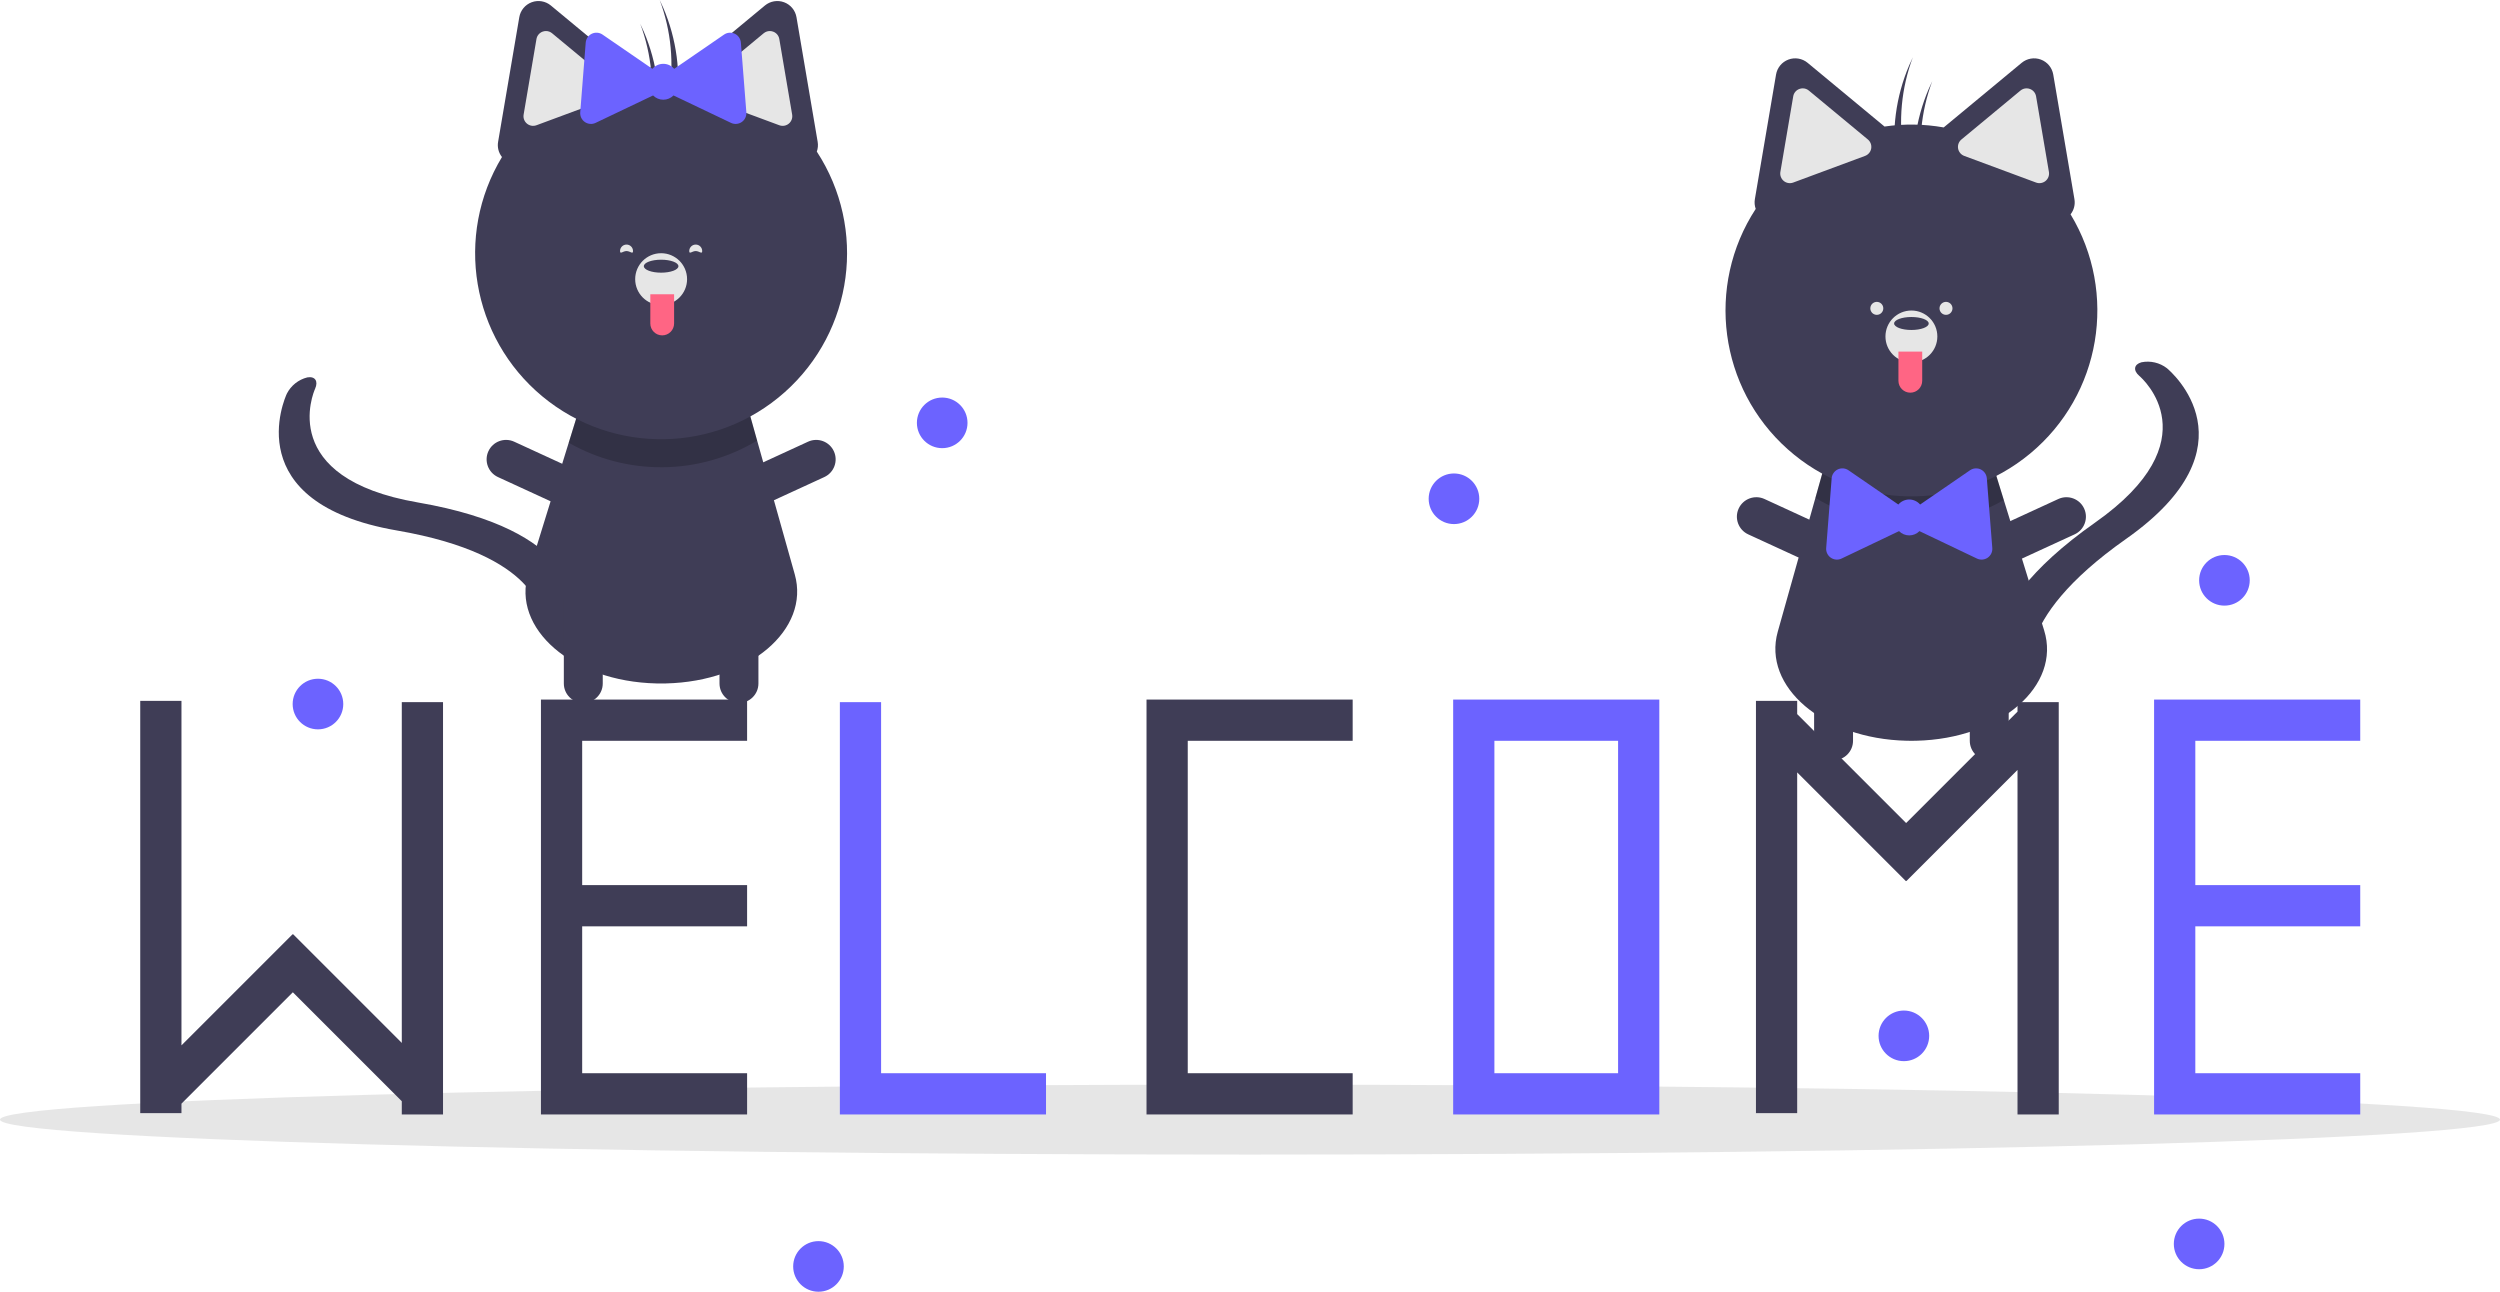
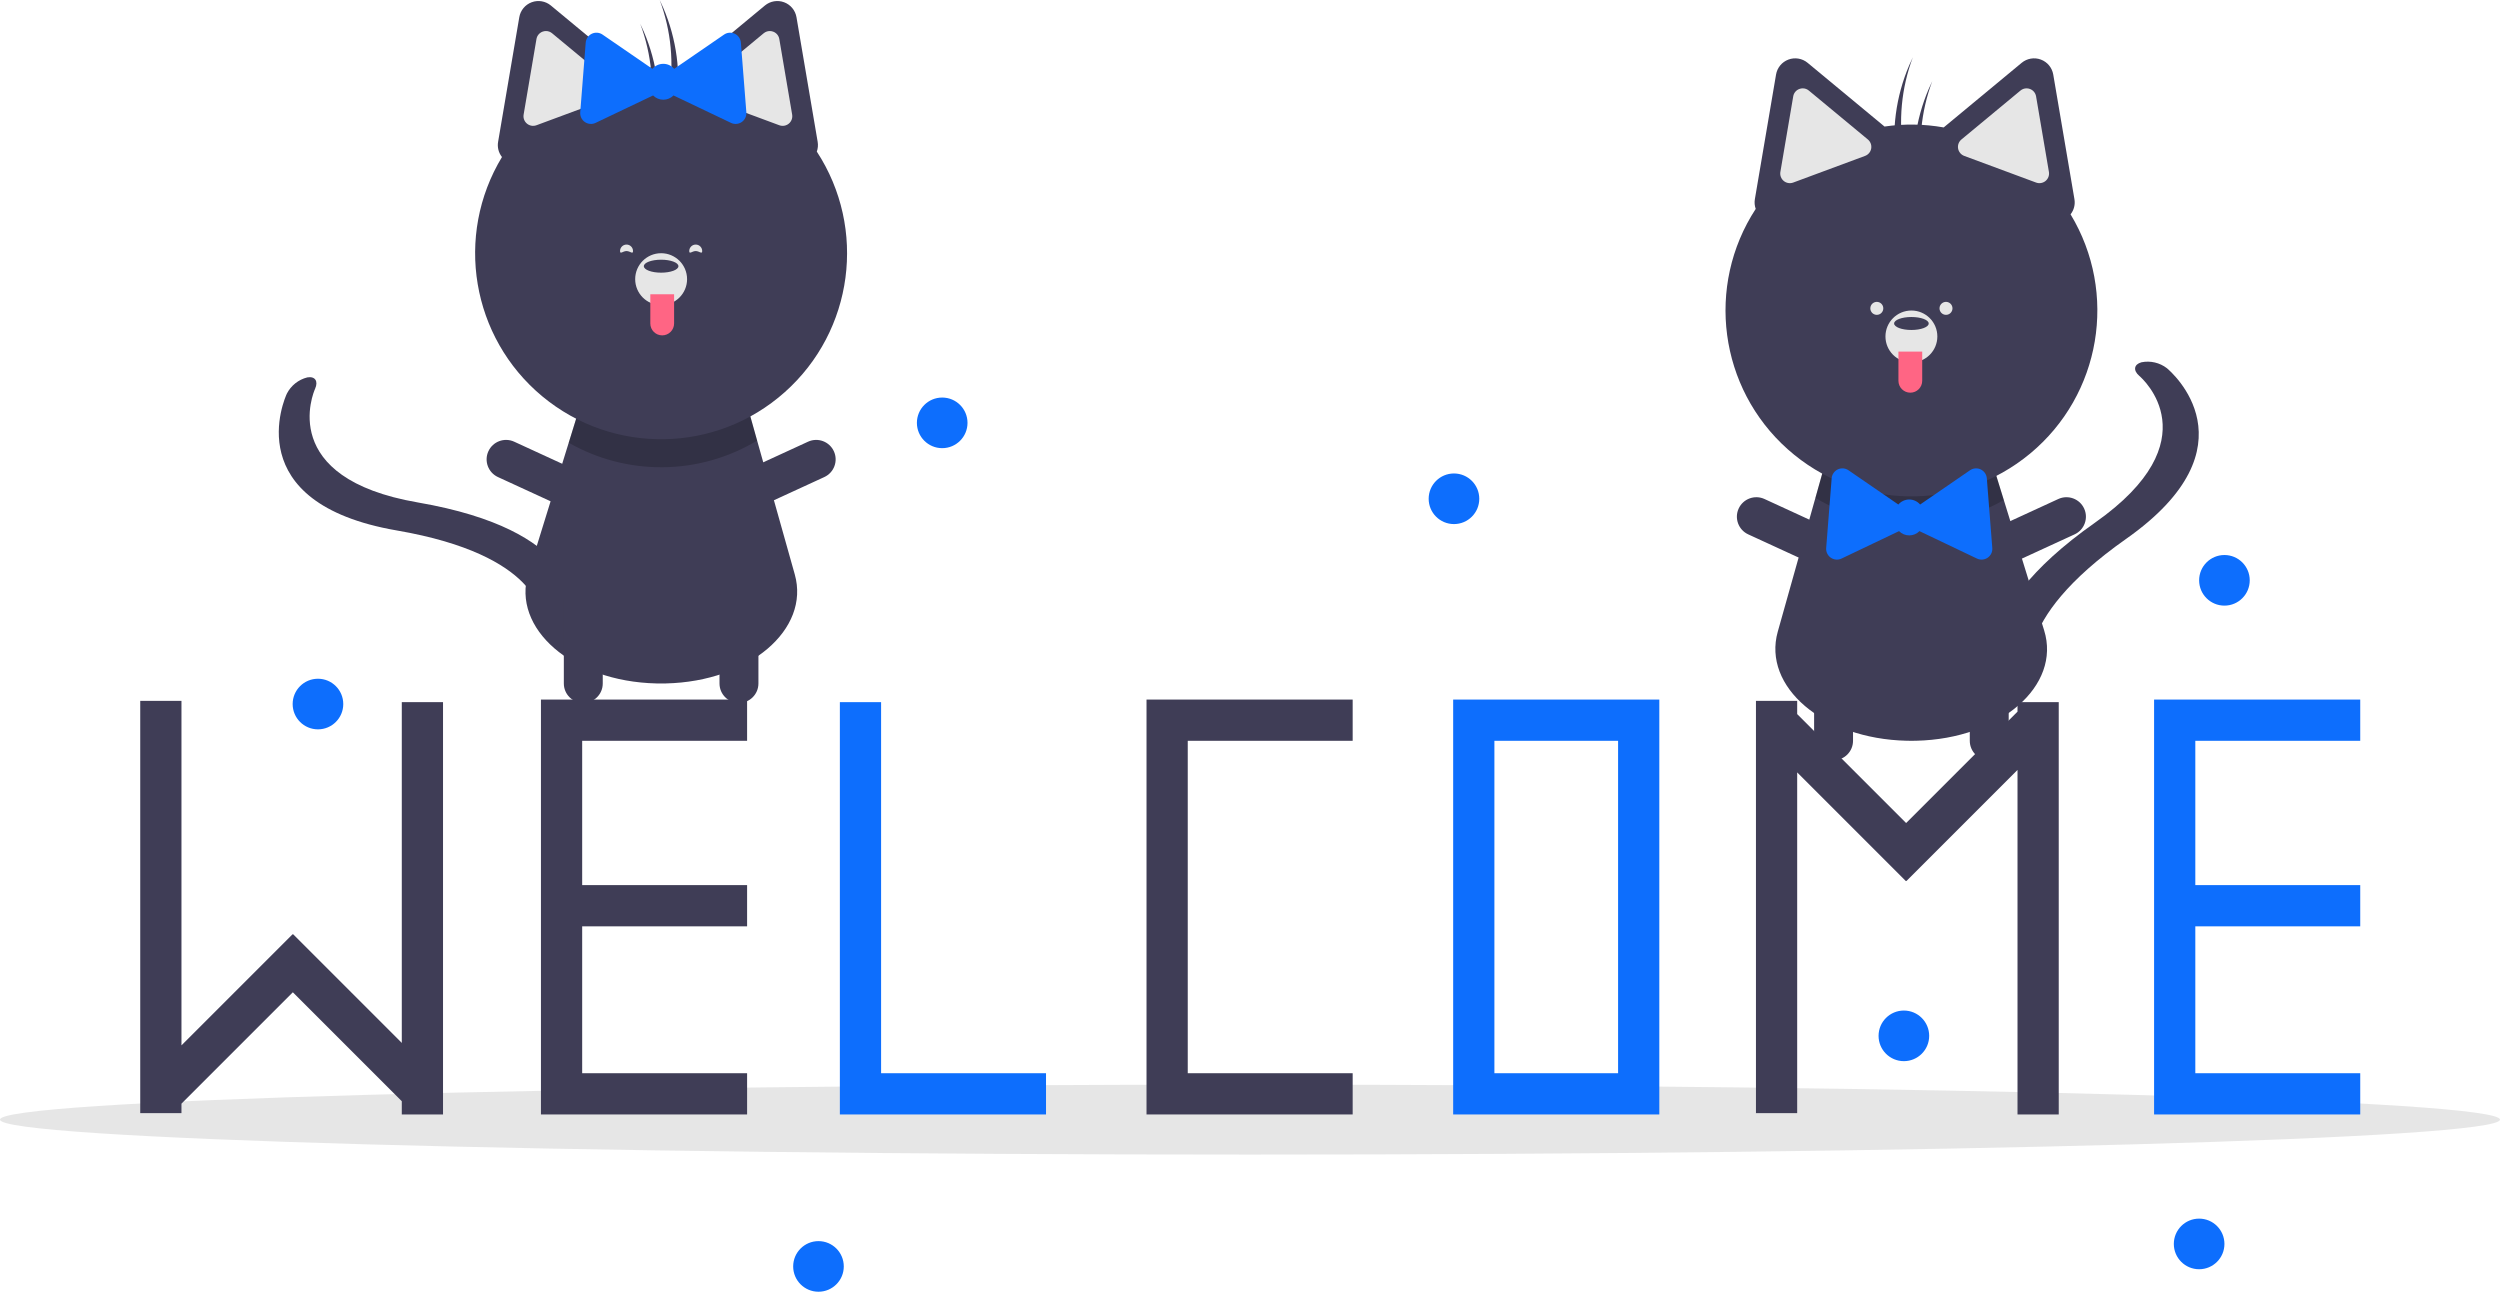
<svg xmlns="http://www.w3.org/2000/svg" data-name="Layer 1" width="889.076" height="459.38" viewBox="0 0 889.076 459.38">
  <ellipse cx="444.538" cy="398.169" rx="444.538" ry="12.435" fill="#e6e6e6" />
  <path d="M836.907,483.742c-.561.008-1.123.015-1.692.015s-1.13-.008-1.692-.015c-29.757-.677-51.326-19.269-45.836-38.777l13.387-47.589,3.383-12.041,59.976,1.023,3.645,11.78,14.348,46.366C888.502,464.119,866.934,483.065,836.907,483.742Z" transform="translate(-155.4622 -220.3102)" fill="#3f3d56" />
  <path d="M868.079,398.137a66.201,66.201,0,0,1-67.004-.761l3.383-12.041,59.976,1.023Z" transform="translate(-155.4622 -220.3102)" opacity="0.2" />
  <path d="M865.548,446.544c2.591-9.656,11.106-23.585,34.987-40.38,41.648-29.294,16.803-51.259,15.727-52.18-2.258-1.93-1.925-4.098.775-4.839a11.224,11.224,0,0,1,9.034,2.103c1.348,1.115,32.459,27.683-14.537,60.734-42.295,29.75-33.302,49.169-33.199,49.355,1.133,2.077-.684,3.739-4.063,3.716s-7.039-1.723-8.176-3.797C865.856,460.818,863.135,455.533,865.548,446.544Z" transform="translate(-155.4622 -220.3102)" fill="#3f3d56" />
  <path d="M807.534,490.677a6.92,6.92,0,0,1-6.92-6.92V453.769a6.92,6.92,0,0,1,13.841,0v29.988A6.92,6.92,0,0,1,807.534,490.677Z" transform="translate(-155.4622 -220.3102)" fill="#3f3d56" />
  <path d="M813.602,419.484a6.92,6.92,0,0,1-9.179,3.394l-27.243-12.534a6.92,6.92,0,0,1,5.785-12.574l27.243,12.534A6.92,6.92,0,0,1,813.602,419.484Z" transform="translate(-155.4622 -220.3102)" fill="#3f3d56" />
  <path d="M856.829,419.484a6.92,6.92,0,0,0,9.179,3.394l27.243-12.534a6.92,6.92,0,0,0-5.785-12.574l-27.243,12.534A6.92,6.92,0,0,0,856.829,419.484Z" transform="translate(-155.4622 -220.3102)" fill="#3f3d56" />
  <path d="M862.897,490.677a6.92,6.92,0,0,0,6.92-6.92V453.769a6.92,6.92,0,1,0-13.841,0v29.988A6.92,6.92,0,0,0,862.897,490.677Z" transform="translate(-155.4622 -220.3102)" fill="#3f3d56" />
  <path d="M891.818,296.535a6.806,6.806,0,0,0,1.373-5.408l-3.766-22.157-3.766-22.157a6.913,6.913,0,0,0-11.226-4.164L857.127,256.988l-10.426,8.64a65.694,65.694,0,0,0-21.047-.317l-10.043-8.322-17.305-14.34a6.913,6.913,0,0,0-11.226,4.164l-3.766,22.157-3.766,22.157a6.844,6.844,0,0,0,.301,3.474,66.118,66.118,0,1,0,111.969,1.935Z" transform="translate(-155.4622 -220.3102)" fill="#3f3d56" />
  <path d="M796.572,251.728a3.447,3.447,0,0,0-1.202.218,3.388,3.388,0,0,0-2.184,2.635L788.618,281.451a3.423,3.423,0,0,0,4.565,3.782l25.553-9.479a3.422,3.422,0,0,0,.993-5.844l-0-.001-20.985-17.39A3.392,3.392,0,0,0,796.572,251.728Z" transform="translate(-155.4622 -220.3102)" fill="#e6e6e6" />
  <path d="M876.167,251.728a3.392,3.392,0,0,0-2.172.792l-20.986,17.391a3.422,3.422,0,0,0,.993,5.844l25.553,9.479a3.423,3.423,0,0,0,4.565-3.782l-4.567-26.87a3.388,3.388,0,0,0-2.184-2.635A3.447,3.447,0,0,0,876.167,251.728Z" transform="translate(-155.4622 -220.3102)" fill="#e6e6e6" />
  <circle cx="679.753" cy="119.658" r="9.227" fill="#e6e6e6" />
  <ellipse cx="679.753" cy="115.044" rx="6.151" ry="2.307" fill="#3f3d56" />
  <path d="M675.14,125.04H683.598a0,0,0,0,1,0,0v10.38a4.229,4.229,0,0,1-4.229,4.229h0a4.229,4.229,0,0,1-4.229-4.229V125.04a0,0,0,0,1,0,0Z" fill="#ff6584" />
  <path d="M835.729,240.69c-.444.92-.874,1.849-1.279,2.798a65.818,65.818,0,0,0-4.651,35.344c.866-1.256,1.776-2.565,2.701-3.888A65.775,65.775,0,0,1,835.729,240.69Z" transform="translate(-155.4622 -220.3102)" fill="#3f3d56" />
  <path d="M842.649,249.148c-.444.92-.874,1.849-1.279,2.798A65.818,65.818,0,0,0,836.719,287.29c.866-1.256,1.776-2.565,2.701-3.888A65.775,65.775,0,0,1,842.649,249.148Z" transform="translate(-155.4622 -220.3102)" fill="#3f3d56" />
-   <path d="M863.985,415.199l-.975-12.398-.975-12.398a3.825,3.825,0,0,0-5.98-2.853l-10.25,7.043-7.485,5.143a5.095,5.095,0,0,0-7.749,0l-7.485-5.143L812.838,387.55a3.825,3.825,0,0,0-5.98,2.853l-.975,12.398-.975,12.398a3.825,3.825,0,0,0,5.461,3.752l11.224-5.355,9.223-4.4a5.101,5.101,0,0,0,7.262,0l9.223,4.4,11.224,5.355A3.825,3.825,0,0,0,863.985,415.199Z" transform="translate(-155.4622 -220.3102)" fill="#6c63ff" />
+   <path d="M863.985,415.199l-.975-12.398-.975-12.398a3.825,3.825,0,0,0-5.98-2.853l-10.25,7.043-7.485,5.143a5.095,5.095,0,0,0-7.749,0l-7.485-5.143L812.838,387.55a3.825,3.825,0,0,0-5.98,2.853l-.975,12.398-.975,12.398a3.825,3.825,0,0,0,5.461,3.752l11.224-5.355,9.223-4.4a5.101,5.101,0,0,0,7.262,0l9.223,4.4,11.224,5.355A3.825,3.825,0,0,0,863.985,415.199Z" transform="translate(-155.4622 -220.3102)" fill="#0d6efd" />
  <circle cx="667.451" cy="109.662" r="2.307" fill="#e6e6e6" />
  <circle cx="692.056" cy="109.662" r="2.307" fill="#e6e6e6" />
  <path d="M388.888,463.362c.561.008,1.123.015,1.692.015s1.13-.008,1.692-.015c29.757-.677,51.326-19.269,45.836-38.777l-13.387-47.589L421.336,364.955l-59.976,1.023-3.645,11.78-14.348,46.366C337.293,443.739,358.861,462.685,388.888,463.362Z" transform="translate(-155.4622 -220.3102)" fill="#3f3d56" />
  <path d="M357.715,377.758a66.201,66.201,0,0,0,67.004-.761L421.336,364.955l-59.976,1.023Z" transform="translate(-155.4622 -220.3102)" opacity="0.2" />
  <path d="M352.962,420.524c-6.473-7.619-20.13-16.565-48.9-21.526-50.177-8.656-37.121-39.139-36.542-40.432,1.215-2.711-.014-4.527-2.771-4.041a11.224,11.224,0,0,0-7.266,5.766c-.741,1.585-17.492,38.91,39.127,48.673,50.957,8.79,51.139,30.19,51.125,30.403-.136,2.362,2.218,3.087,5.263,1.62s5.625-4.569,5.765-6.931C358.791,433.557,358.99,427.616,352.962,420.524Z" transform="translate(-155.4622 -220.3102)" fill="#3f3d56" />
  <path d="M418.261,470.298a6.92,6.92,0,0,0,6.92-6.92V433.389a6.92,6.92,0,0,0-13.841,0v29.988A6.92,6.92,0,0,0,418.261,470.298Z" transform="translate(-155.4622 -220.3102)" fill="#3f3d56" />
  <path d="M412.193,399.105a6.92,6.92,0,0,0,9.179,3.394l27.243-12.534a6.92,6.92,0,1,0-5.785-12.574l-27.243,12.534A6.92,6.92,0,0,0,412.193,399.105Z" transform="translate(-155.4622 -220.3102)" fill="#3f3d56" />
  <path d="M368.966,399.105a6.92,6.92,0,0,1-9.179,3.394l-27.243-12.534a6.92,6.92,0,1,1,5.785-12.574l27.243,12.534A6.92,6.92,0,0,1,368.966,399.105Z" transform="translate(-155.4622 -220.3102)" fill="#3f3d56" />
  <path d="M362.898,470.298a6.92,6.92,0,0,1-6.92-6.92V433.389a6.92,6.92,0,0,1,13.841,0v29.988A6.92,6.92,0,0,1,362.898,470.298Z" transform="translate(-155.4622 -220.3102)" fill="#3f3d56" />
  <path d="M445.947,274.221a6.844,6.844,0,0,0,.301-3.474l-3.766-22.157-3.766-22.157a6.913,6.913,0,0,0-11.226-4.164l-17.305,14.34L400.141,244.931a65.694,65.694,0,0,0-21.047.317l-10.426-8.64-17.305-14.34a6.913,6.913,0,0,0-11.226,4.164L336.37,248.59l-3.766,22.157a6.806,6.806,0,0,0,1.373,5.408,66.137,66.137,0,1,0,111.969-1.935Z" transform="translate(-155.4622 -220.3102)" fill="#3f3d56" />
  <path d="M427.051,232.14,406.066,249.53l-0.0.001a3.422,3.422,0,0,0,.993,5.844l25.553,9.479a3.423,3.423,0,0,0,4.565-3.782l-4.567-26.87a3.388,3.388,0,0,0-2.184-2.635,3.447,3.447,0,0,0-1.202-.218A3.392,3.392,0,0,0,427.051,232.14Z" transform="translate(-155.4622 -220.3102)" fill="#e6e6e6" />
  <path d="M348.427,231.566a3.388,3.388,0,0,0-2.184,2.635l-4.567,26.87a3.423,3.423,0,0,0,4.565,3.782l25.553-9.479a3.422,3.422,0,0,0,.993-5.844l-20.986-17.391a3.392,3.392,0,0,0-2.172-.792A3.447,3.447,0,0,0,348.427,231.566Z" transform="translate(-155.4622 -220.3102)" fill="#e6e6e6" />
  <circle cx="235.117" cy="99.278" r="9.227" fill="#e6e6e6" />
  <ellipse cx="235.117" cy="94.665" rx="6.151" ry="2.307" fill="#3f3d56" />
  <path d="M390.964,324.971h0A4.229,4.229,0,0,1,395.193,329.2v10.38a0,0,0,0,1,0,0h-8.458a0,0,0,0,1,0,0V329.2A4.229,4.229,0,0,1,390.964,324.971Z" transform="translate(626.4652 444.2411) rotate(-180)" fill="#ff6584" />
  <path d="M390.066,220.31c.444.92.874,1.849,1.279,2.798a65.818,65.818,0,0,1,4.651,35.344c-.866-1.256-1.776-2.565-2.701-3.888A65.775,65.775,0,0,0,390.066,220.31Z" transform="translate(-155.4622 -220.3102)" fill="#3f3d56" />
  <path d="M383.146,228.768c.444.92.874,1.849,1.279,2.798a65.818,65.818,0,0,1,4.651,35.344c-.866-1.256-1.776-2.565-2.701-3.888A65.775,65.775,0,0,0,383.146,228.768Z" transform="translate(-155.4622 -220.3102)" fill="#3f3d56" />
-   <path d="M361.81,260.258l.975-12.398.975-12.398a3.825,3.825,0,0,1,5.98-2.853l10.25,7.043,7.485,5.143a5.095,5.095,0,0,1,7.749,0l7.485-5.143,10.25-7.043a3.825,3.825,0,0,1,5.98,2.853l.975,12.398.975,12.398a3.825,3.825,0,0,1-5.461,3.752L404.202,258.655l-9.223-4.4a5.101,5.101,0,0,1-7.262,0l-9.223,4.4L367.27,264.01A3.825,3.825,0,0,1,361.81,260.258Z" transform="translate(-155.4622 -220.3102)" fill="#6c63ff" />
+   <path d="M361.81,260.258l.975-12.398.975-12.398a3.825,3.825,0,0,1,5.98-2.853l10.25,7.043,7.485,5.143a5.095,5.095,0,0,1,7.749,0l7.485-5.143,10.25-7.043a3.825,3.825,0,0,1,5.98,2.853l.975,12.398.975,12.398a3.825,3.825,0,0,1-5.461,3.752L404.202,258.655l-9.223-4.4a5.101,5.101,0,0,1-7.262,0l-9.223,4.4L367.27,264.01A3.825,3.825,0,0,1,361.81,260.258Z" transform="translate(-155.4622 -220.3102)" fill="#0d6efd" />
  <path d="M400.575,309.592c0,1.274,1.033,0,2.307,0s2.307,1.274,2.307,0a2.307,2.307,0,0,0-4.614,0Z" transform="translate(-155.4622 -220.3102)" fill="#e6e6e6" />
  <path d="M380.583,309.592c0,1.274-1.033,0-2.307,0s-2.307,1.274-2.307,0a2.307,2.307,0,0,1,4.614,0Z" transform="translate(-155.4622 -220.3102)" fill="#e6e6e6" />
  <polygon points="481.05 263.451 481.05 248.788 407.736 248.788 407.736 249.705 407.736 263.451 407.736 381.67 407.736 396.333 422.399 396.333 481.05 396.333 481.05 381.67 422.399 381.67 422.399 263.451 481.05 263.451" fill="#3f3d56" />
-   <path d="M672.253,469.099V616.643h73.314V469.099Zm58.651,132.882h-43.988V483.761h43.988Z" transform="translate(-155.4622 -220.3102)" fill="#6c63ff" />
-   <polygon points="313.344 381.67 313.344 249.705 298.681 249.705 298.681 381.67 298.681 396.333 313.344 396.333 371.995 396.333 371.995 381.67 313.344 381.67" fill="#6c63ff" />
+   <path d="M672.253,469.099V616.643h73.314V469.099Zm58.651,132.882h-43.988V483.761h43.988Z" transform="translate(-155.4622 -220.3102)" fill="#0d6efd" />
+   <polygon points="313.344 381.67 313.344 249.705 298.681 249.705 298.681 381.67 298.681 396.333 313.344 396.333 371.995 396.333 371.995 381.67 313.344 381.67" fill="#0d6efd" />
  <polygon points="265.69 263.451 265.69 248.788 192.376 248.788 192.376 249.705 192.376 263.451 192.376 314.771 192.376 329.434 192.376 381.67 192.376 396.333 207.039 396.333 265.69 396.333 265.69 381.67 207.039 381.67 207.039 329.434 265.69 329.434 265.69 314.771 207.039 314.771 207.039 263.451 265.69 263.451" fill="#3f3d56" />
-   <polygon points="839.372 263.451 839.372 248.788 766.058 248.788 766.058 249.705 766.058 263.451 766.058 314.771 766.058 329.434 766.058 381.67 766.058 396.333 780.721 396.333 839.372 396.333 839.372 381.67 780.721 381.67 780.721 329.434 839.372 329.434 839.372 314.771 780.721 314.771 780.721 263.451 839.372 263.451" fill="#6c63ff" />
+   <polygon points="839.372 263.451 839.372 248.788 766.058 248.788 766.058 249.705 766.058 263.451 766.058 314.771 766.058 329.434 766.058 381.67 766.058 396.333 780.721 396.333 839.372 396.333 839.372 381.67 780.721 381.67 780.721 329.434 839.372 329.434 839.372 314.771 780.721 314.771 780.721 263.451 839.372 263.451" fill="#0d6efd" />
  <polygon points="142.889 249.705 142.889 370.89 104.228 332.23 104.14 332.319 104.058 332.237 64.535 371.76 64.535 249.247 49.872 249.247 49.872 395.875 64.535 395.875 64.535 392.496 104.147 352.884 142.889 391.627 142.889 396.333 157.552 396.333 157.552 249.705 142.889 249.705" fill="#3f3d56" />
  <polygon points="717.488 249.705 717.488 253.083 677.876 292.695 639.133 253.953 639.133 249.247 624.47 249.247 624.47 395.875 639.133 395.875 639.133 274.689 677.794 313.35 677.883 313.261 677.964 313.342 717.488 273.819 717.488 396.333 732.15 396.333 732.15 249.705 717.488 249.705" fill="#3f3d56" />
-   <circle cx="335.076" cy="150.38" r="9" fill="#6c63ff" />
-   <circle cx="113.076" cy="250.38" r="9" fill="#6c63ff" />
-   <circle cx="291.076" cy="450.38" r="9" fill="#6c63ff" />
-   <circle cx="517.076" cy="177.38" r="9" fill="#6c63ff" />
-   <circle cx="782.076" cy="442.38" r="9" fill="#6c63ff" />
-   <circle cx="791.076" cy="206.38" r="9" fill="#6c63ff" />
-   <circle cx="677.076" cy="368.38" r="9" fill="#6c63ff" />
+   <circle cx="335.076" cy="150.38" r="9" fill="#0d6efd" />
+   <circle cx="113.076" cy="250.38" r="9" fill="#0d6efd" />
+   <circle cx="291.076" cy="450.38" r="9" fill="#0d6efd" />
+   <circle cx="517.076" cy="177.38" r="9" fill="#0d6efd" />
+   <circle cx="782.076" cy="442.38" r="9" fill="#0d6efd" />
+   <circle cx="791.076" cy="206.38" r="9" fill="#0d6efd" />
+   <circle cx="677.076" cy="368.38" r="9" fill="#0d6efd" />
</svg>
